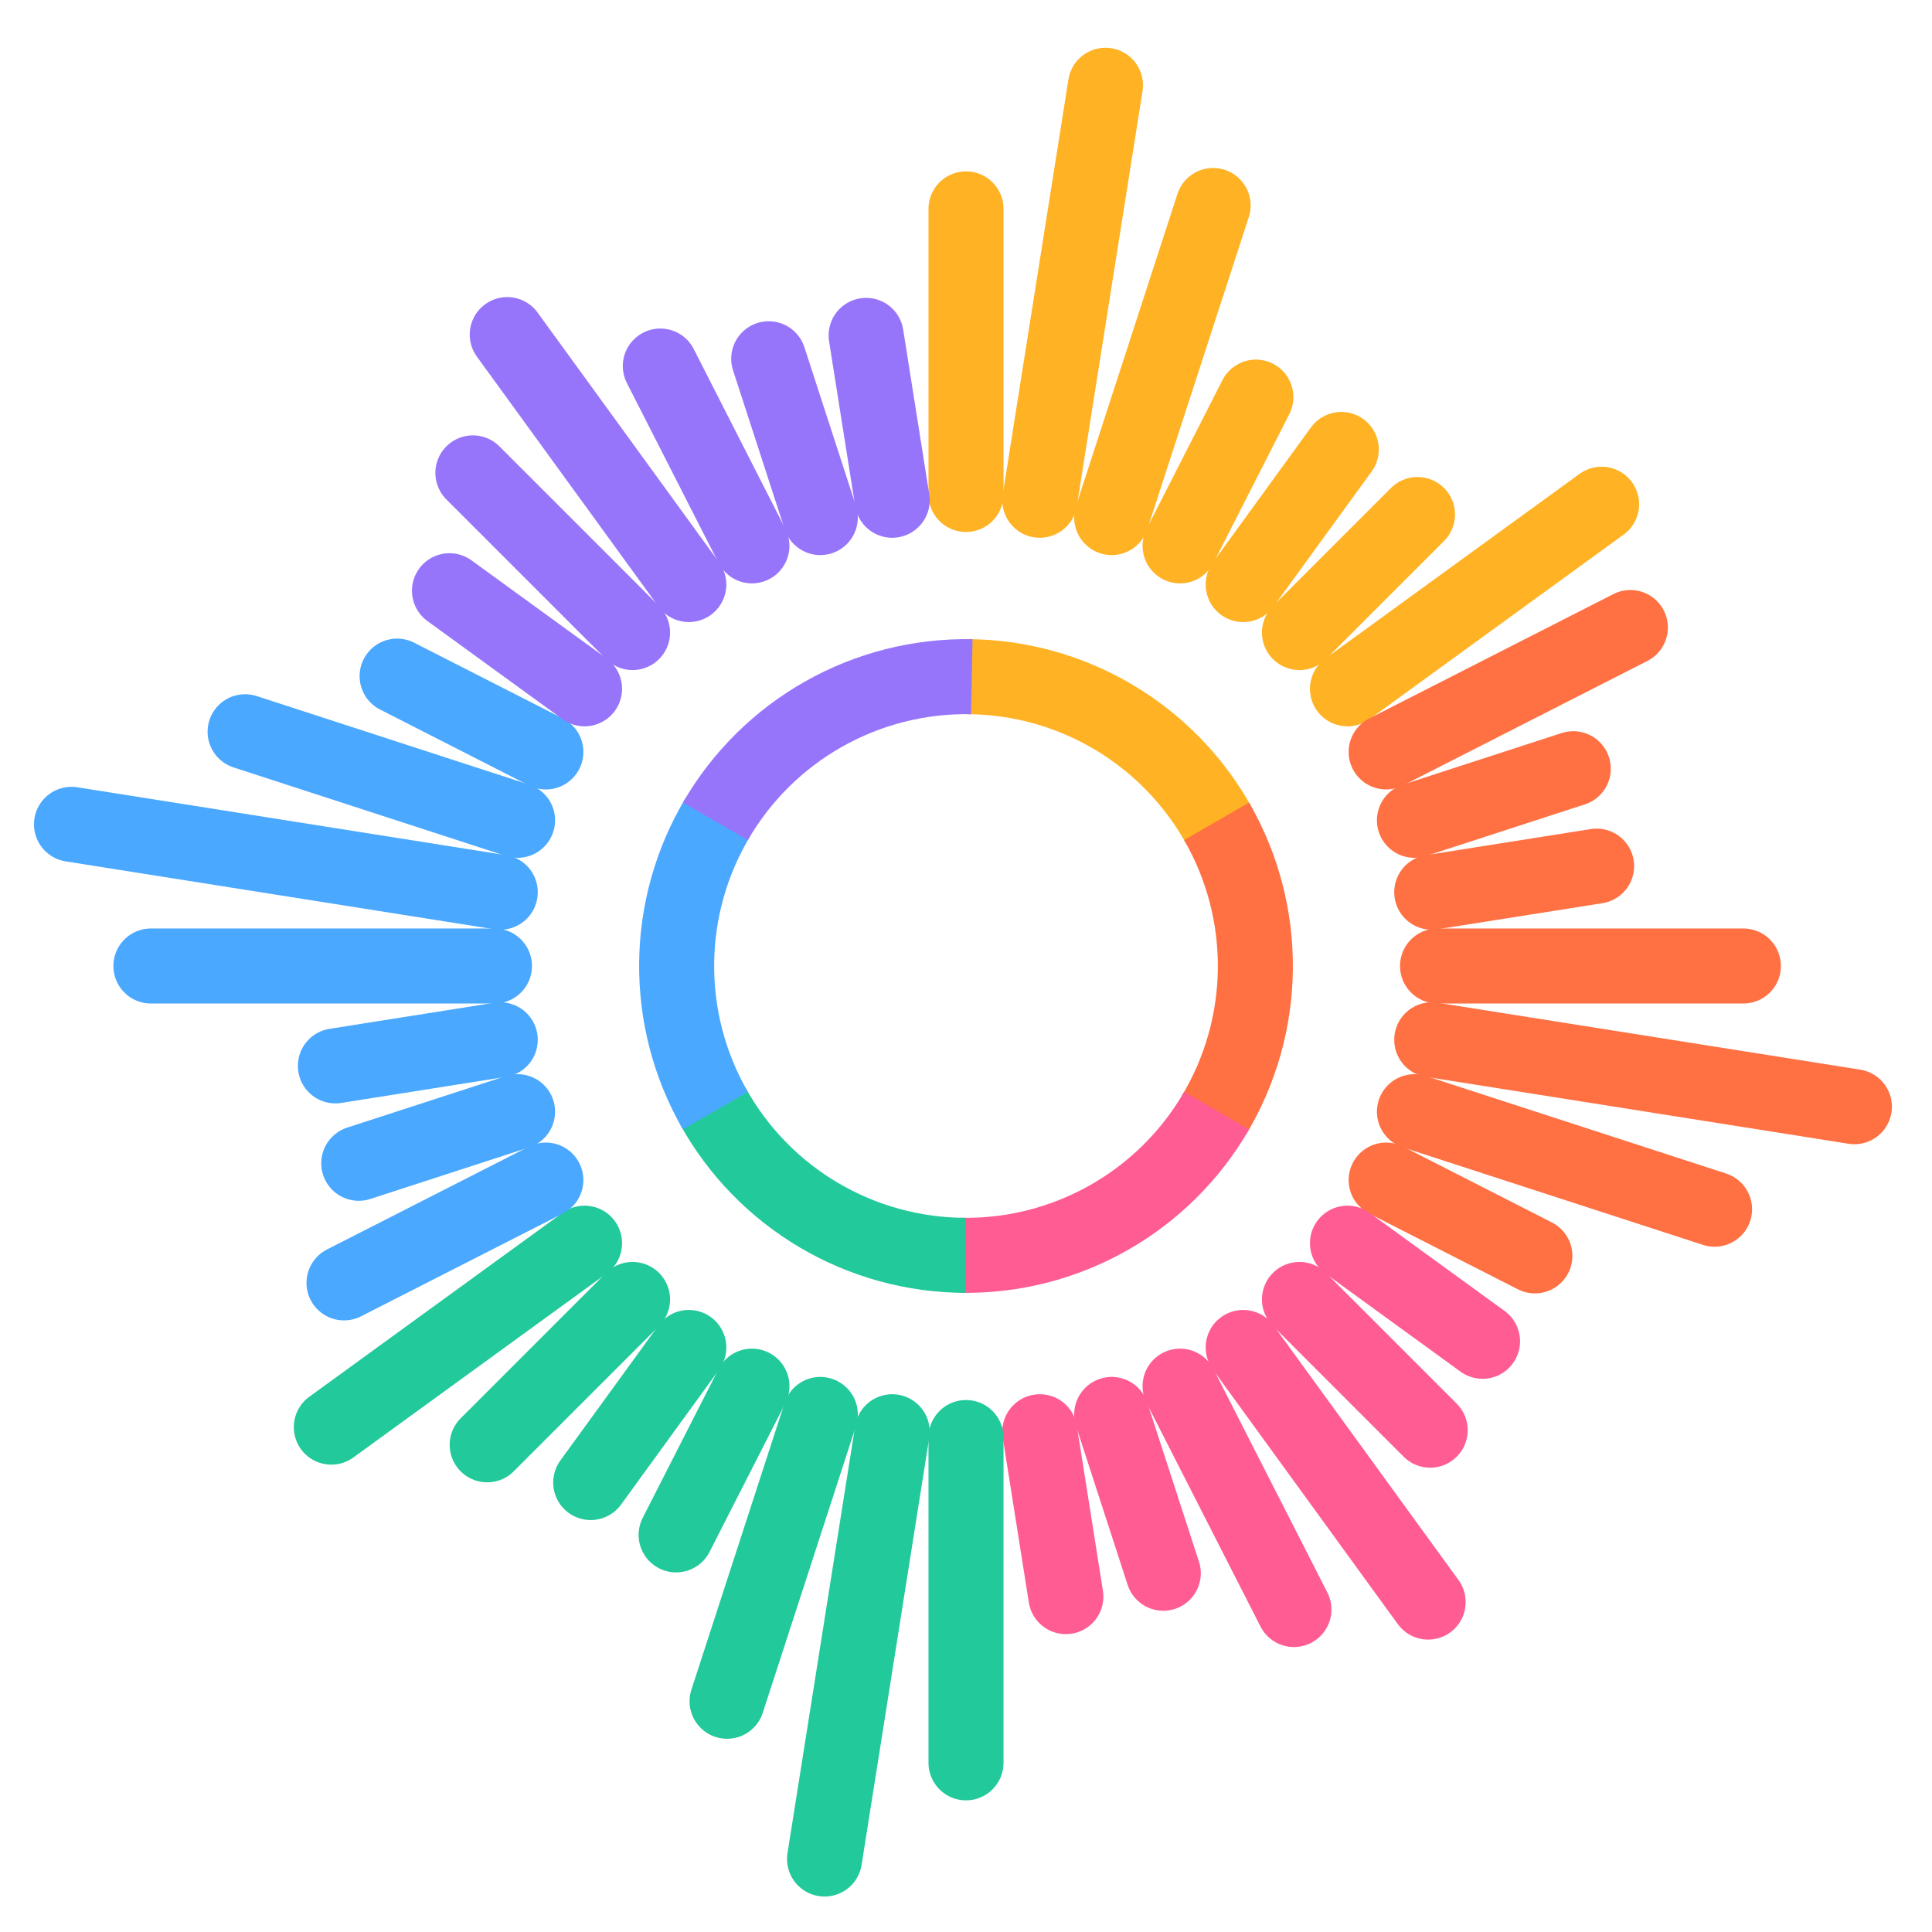
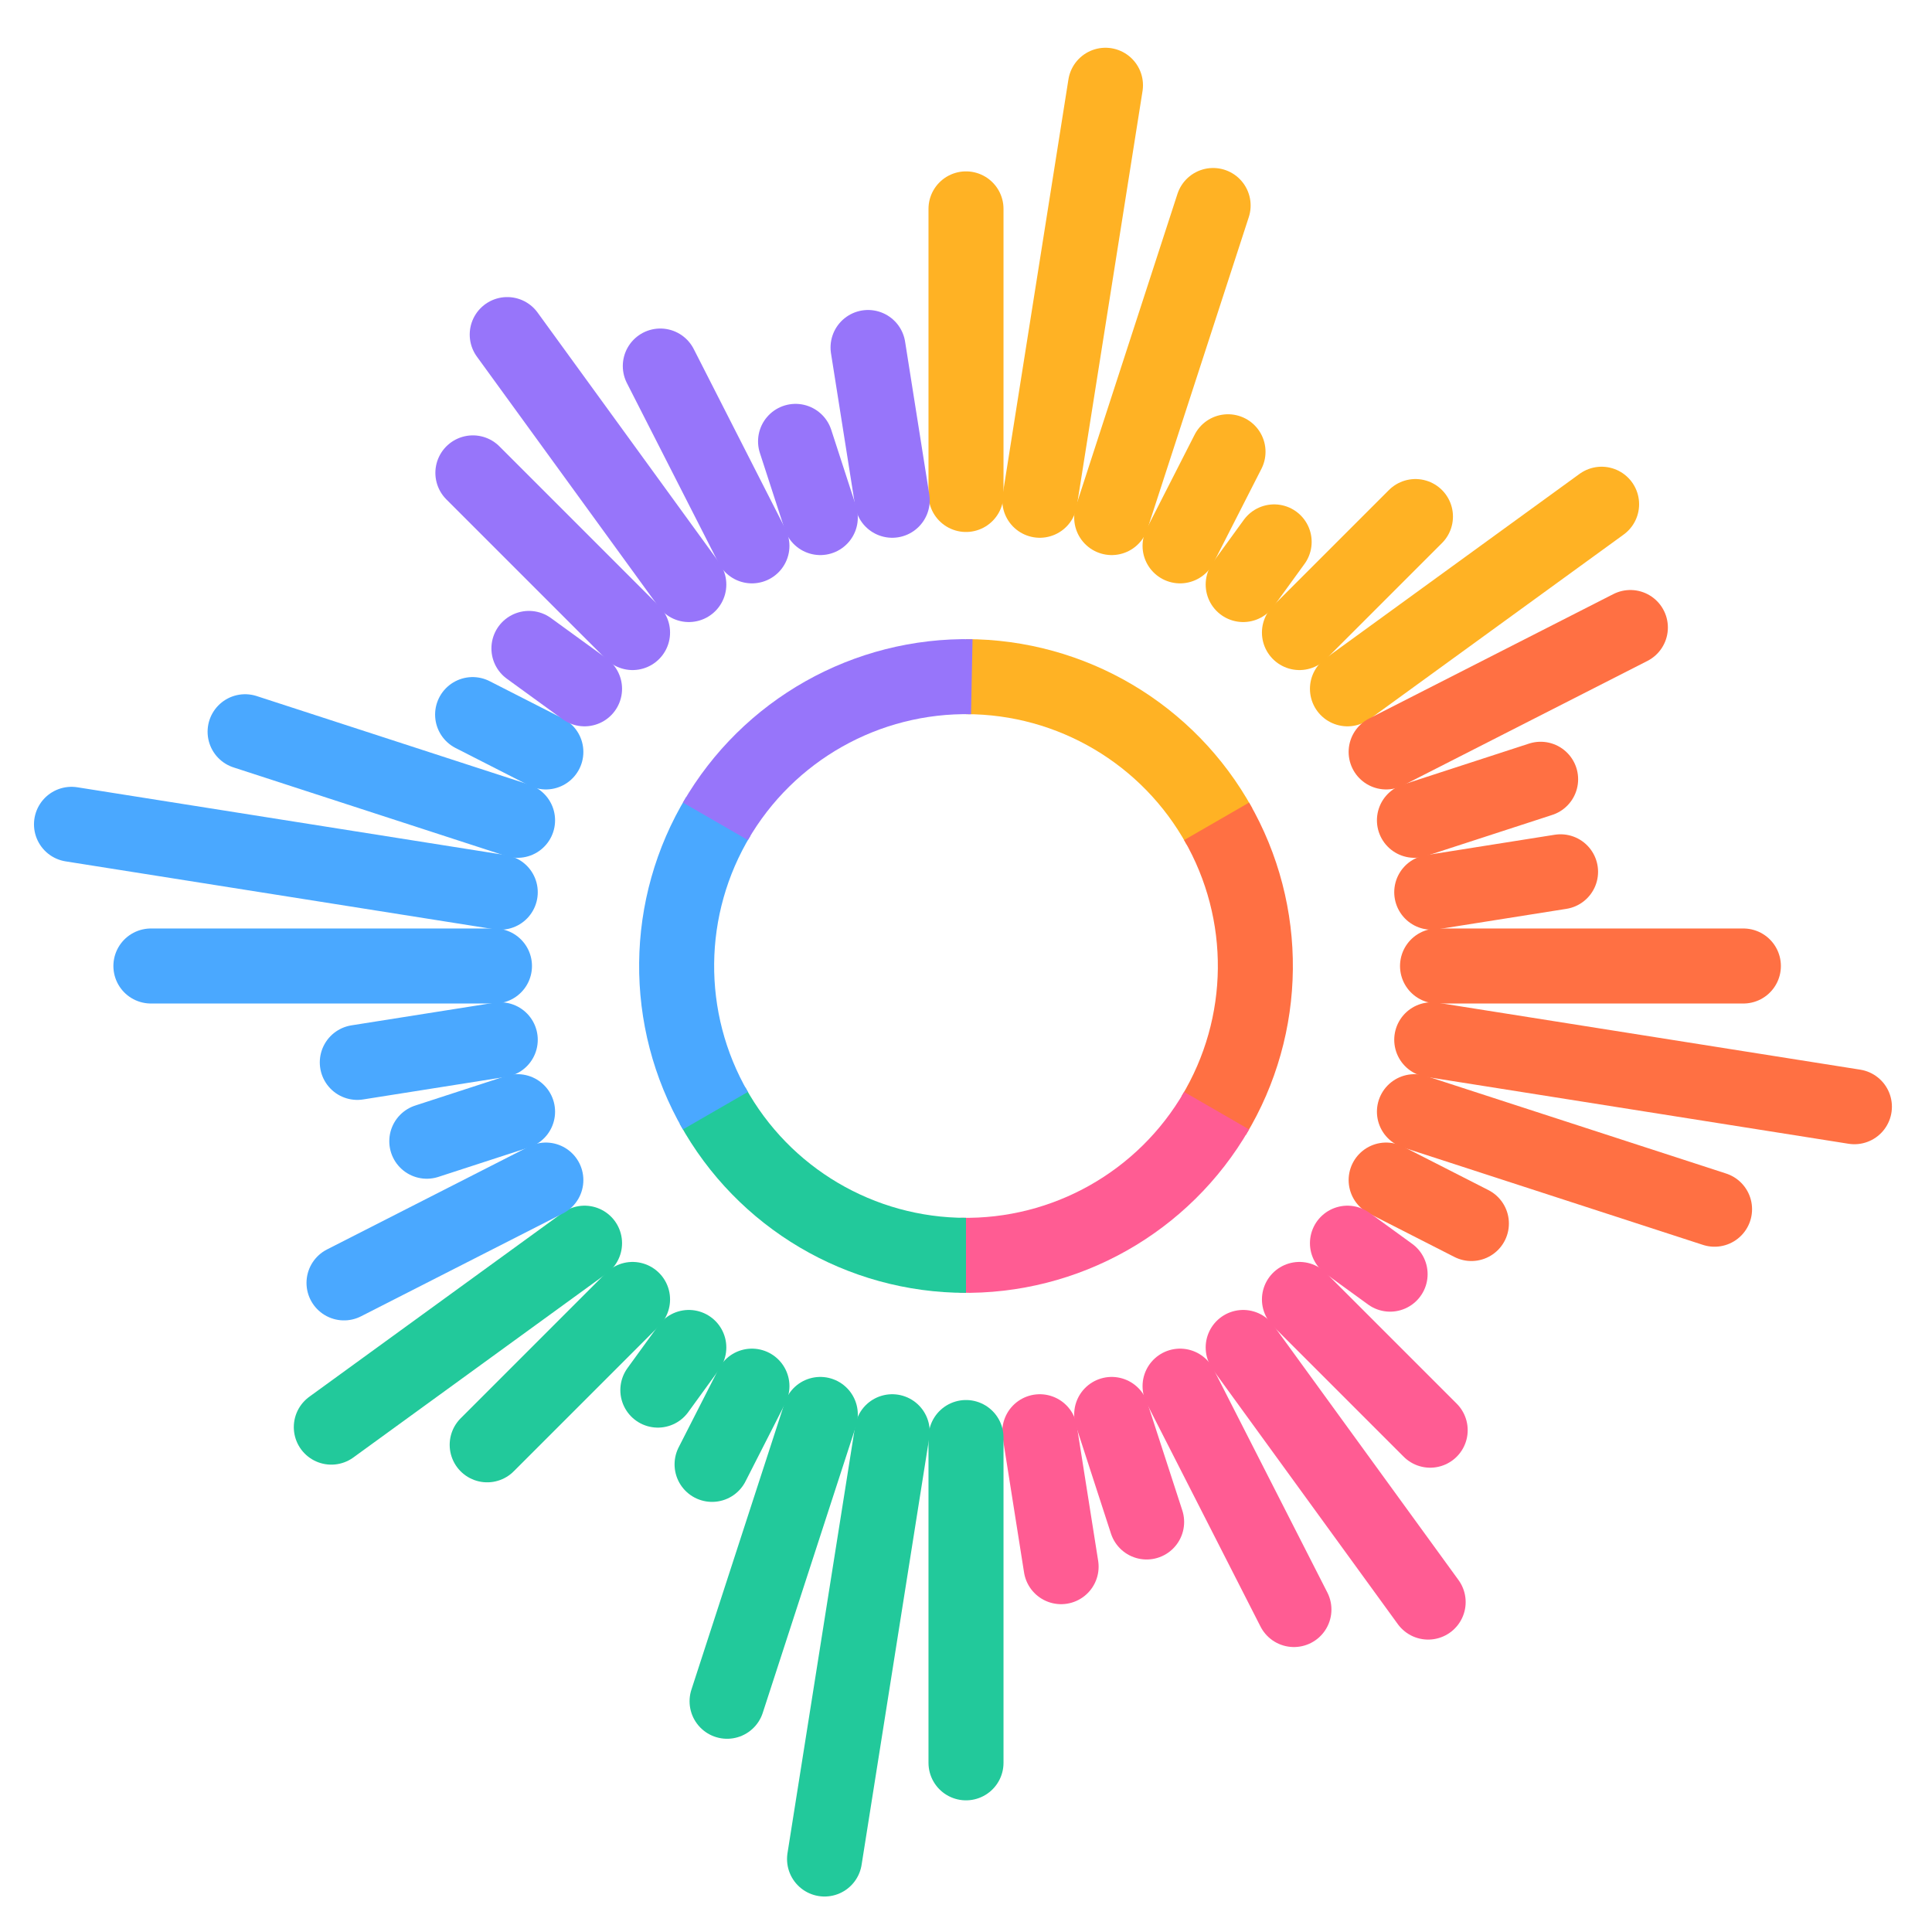
<svg xmlns="http://www.w3.org/2000/svg" viewBox="0 0 512 512">
  <g transform="translate(256 256) scale(1.42) translate(-256 -256)">
    <line x1="256.00" y1="168.00" x2="256.00" y2="114.70" stroke="#ffb224" stroke-width="14" stroke-linecap="round" />
    <line x1="269.77" y1="169.08" x2="282.03" y2="91.63" stroke="#ffb224" stroke-width="14" stroke-linecap="round" />
    <line x1="283.19" y1="172.31" x2="302.12" y2="114.07" stroke="#ffb224" stroke-width="14" stroke-linecap="round" />
-     <line x1="295.95" y1="177.59" x2="310.10" y2="149.83" stroke="#ffb224" stroke-width="14" stroke-linecap="round" />
-     <line x1="307.73" y1="184.81" x2="326.04" y2="159.60" stroke="#ffb224" stroke-width="14" stroke-linecap="round" />
-     <line x1="318.23" y1="193.77" x2="340.26" y2="171.74" stroke="#ffb224" stroke-width="14" stroke-linecap="round" />
+     <line x1="295.95" y1="177.59" x2="304.90" y2="160.03" stroke="#ffb224" stroke-width="14" stroke-linecap="round" />
+     <line x1="307.73" y1="184.81" x2="313.51" y2="176.85" stroke="#ffb224" stroke-width="14" stroke-linecap="round" />
+     <line x1="318.23" y1="193.77" x2="339.88" y2="172.12" stroke="#ffb224" stroke-width="14" stroke-linecap="round" />
    <line x1="327.19" y1="204.27" x2="374.62" y2="169.82" stroke="#ffb224" stroke-width="14" stroke-linecap="round" />
    <line x1="334.41" y1="216.05" x2="379.99" y2="192.83" stroke="#ff7043" stroke-width="14" stroke-linecap="round" />
-     <line x1="339.69" y1="228.81" x2="369.33" y2="219.18" stroke="#ff7043" stroke-width="14" stroke-linecap="round" />
-     <line x1="342.92" y1="242.23" x2="373.69" y2="237.36" stroke="#ff7043" stroke-width="14" stroke-linecap="round" />
+     <line x1="339.69" y1="228.81" x2="363.24" y2="221.15" stroke="#ff7043" stroke-width="14" stroke-linecap="round" />
+     <line x1="342.92" y1="242.23" x2="366.96" y2="238.42" stroke="#ff7043" stroke-width="14" stroke-linecap="round" />
    <line x1="344.00" y1="256.00" x2="401.08" y2="256.00" stroke="#ff7043" stroke-width="14" stroke-linecap="round" />
    <line x1="342.92" y1="269.77" x2="421.80" y2="282.26" stroke="#ff7043" stroke-width="14" stroke-linecap="round" />
    <line x1="339.69" y1="283.19" x2="395.70" y2="301.39" stroke="#ff7043" stroke-width="14" stroke-linecap="round" />
-     <line x1="334.41" y1="295.95" x2="362.17" y2="310.10" stroke="#ff7043" stroke-width="14" stroke-linecap="round" />
-     <line x1="327.19" y1="307.73" x2="352.40" y2="326.04" stroke="#ff5c93" stroke-width="14" stroke-linecap="round" />
+     <line x1="334.41" y1="295.95" x2="350.32" y2="304.06" stroke="#ff7043" stroke-width="14" stroke-linecap="round" />
+     <line x1="327.19" y1="307.73" x2="335.15" y2="313.51" stroke="#ff5c93" stroke-width="14" stroke-linecap="round" />
    <line x1="318.23" y1="318.23" x2="342.63" y2="342.63" stroke="#ff5c93" stroke-width="14" stroke-linecap="round" />
    <line x1="307.73" y1="327.19" x2="342.25" y2="374.71" stroke="#ff5c93" stroke-width="14" stroke-linecap="round" />
    <line x1="295.95" y1="334.41" x2="317.20" y2="376.10" stroke="#ff5c93" stroke-width="14" stroke-linecap="round" />
-     <line x1="283.19" y1="339.69" x2="292.82" y2="369.33" stroke="#ff5c93" stroke-width="14" stroke-linecap="round" />
-     <line x1="269.77" y1="342.92" x2="274.64" y2="373.69" stroke="#ff5c93" stroke-width="14" stroke-linecap="round" />
+     <line x1="283.19" y1="339.69" x2="289.71" y2="359.76" stroke="#ff5c93" stroke-width="14" stroke-linecap="round" />
+     <line x1="269.77" y1="342.92" x2="273.75" y2="368.10" stroke="#ff5c93" stroke-width="14" stroke-linecap="round" />
    <line x1="256.00" y1="344.00" x2="256.00" y2="404.71" stroke="#22c99b" stroke-width="14" stroke-linecap="round" />
    <line x1="242.23" y1="342.92" x2="229.60" y2="422.66" stroke="#22c99b" stroke-width="14" stroke-linecap="round" />
    <line x1="228.81" y1="339.69" x2="211.41" y2="393.22" stroke="#22c99b" stroke-width="14" stroke-linecap="round" />
-     <line x1="216.05" y1="334.41" x2="201.90" y2="362.17" stroke="#22c99b" stroke-width="14" stroke-linecap="round" />
-     <line x1="204.27" y1="327.19" x2="185.96" y2="352.40" stroke="#22c99b" stroke-width="14" stroke-linecap="round" />
+     <line x1="216.05" y1="334.41" x2="208.61" y2="349.01" stroke="#22c99b" stroke-width="14" stroke-linecap="round" />
+     <line x1="204.27" y1="327.19" x2="198.49" y2="335.15" stroke="#22c99b" stroke-width="14" stroke-linecap="round" />
    <line x1="193.77" y1="318.23" x2="166.64" y2="345.36" stroke="#22c99b" stroke-width="14" stroke-linecap="round" />
    <line x1="184.81" y1="307.73" x2="137.55" y2="342.06" stroke="#22c99b" stroke-width="14" stroke-linecap="round" />
    <line x1="177.59" y1="295.95" x2="139.92" y2="315.14" stroke="#4aa8ff" stroke-width="14" stroke-linecap="round" />
-     <line x1="172.31" y1="283.19" x2="142.67" y2="292.82" stroke="#4aa8ff" stroke-width="14" stroke-linecap="round" />
-     <line x1="169.08" y1="269.77" x2="138.31" y2="274.64" stroke="#4aa8ff" stroke-width="14" stroke-linecap="round" />
+     <line x1="172.31" y1="283.19" x2="155.37" y2="288.70" stroke="#4aa8ff" stroke-width="14" stroke-linecap="round" />
+     <line x1="169.08" y1="269.77" x2="142.40" y2="273.99" stroke="#4aa8ff" stroke-width="14" stroke-linecap="round" />
    <line x1="168.00" y1="256.00" x2="103.88" y2="256.00" stroke="#4aa8ff" stroke-width="14" stroke-linecap="round" />
    <line x1="169.08" y1="242.23" x2="89.06" y2="229.56" stroke="#4aa8ff" stroke-width="14" stroke-linecap="round" />
    <line x1="172.31" y1="228.81" x2="121.46" y2="212.28" stroke="#4aa8ff" stroke-width="14" stroke-linecap="round" />
-     <line x1="177.59" y1="216.05" x2="149.83" y2="201.90" stroke="#4aa8ff" stroke-width="14" stroke-linecap="round" />
-     <line x1="184.81" y1="204.27" x2="159.60" y2="185.96" stroke="#9775fa" stroke-width="14" stroke-linecap="round" />
+     <line x1="177.59" y1="216.05" x2="163.92" y2="209.08" stroke="#4aa8ff" stroke-width="14" stroke-linecap="round" />
+     <line x1="184.81" y1="204.27" x2="174.43" y2="196.73" stroke="#9775fa" stroke-width="14" stroke-linecap="round" />
    <line x1="193.77" y1="193.77" x2="163.97" y2="163.97" stroke="#9775fa" stroke-width="14" stroke-linecap="round" />
    <line x1="204.27" y1="184.81" x2="170.38" y2="138.16" stroke="#9775fa" stroke-width="14" stroke-linecap="round" />
    <line x1="216.05" y1="177.59" x2="198.95" y2="144.03" stroke="#9775fa" stroke-width="14" stroke-linecap="round" />
-     <line x1="228.81" y1="172.31" x2="219.18" y2="142.67" stroke="#9775fa" stroke-width="14" stroke-linecap="round" />
-     <line x1="242.23" y1="169.08" x2="237.36" y2="138.31" stroke="#9775fa" stroke-width="14" stroke-linecap="round" />
+     <line x1="228.81" y1="172.31" x2="224.19" y2="158.09" stroke="#9775fa" stroke-width="14" stroke-linecap="round" />
+     <line x1="242.23" y1="169.08" x2="237.72" y2="140.57" stroke="#9775fa" stroke-width="14" stroke-linecap="round" />
    <path d="M 256.00 202.00 A 54 54 0 0 1 303.30 229.94" fill="none" stroke="#ffb224" stroke-width="14" />
    <path d="M 302.77 229.00 A 54 54 0 0 1 302.22 283.93" fill="none" stroke="#ff7043" stroke-width="14" />
    <path d="M 302.77 283.00 A 54 54 0 0 1 254.92 309.99" fill="none" stroke="#ff5c93" stroke-width="14" />
    <path d="M 256.00 310.00 A 54 54 0 0 1 208.70 282.06" fill="none" stroke="#22c99b" stroke-width="14" />
    <path d="M 209.23 283.00 A 54 54 0 0 1 209.78 228.07" fill="none" stroke="#4aa8ff" stroke-width="14" />
    <path d="M 209.23 229.00 A 54 54 0 0 1 257.08 202.01" fill="none" stroke="#9775fa" stroke-width="14" />
  </g>
</svg>
